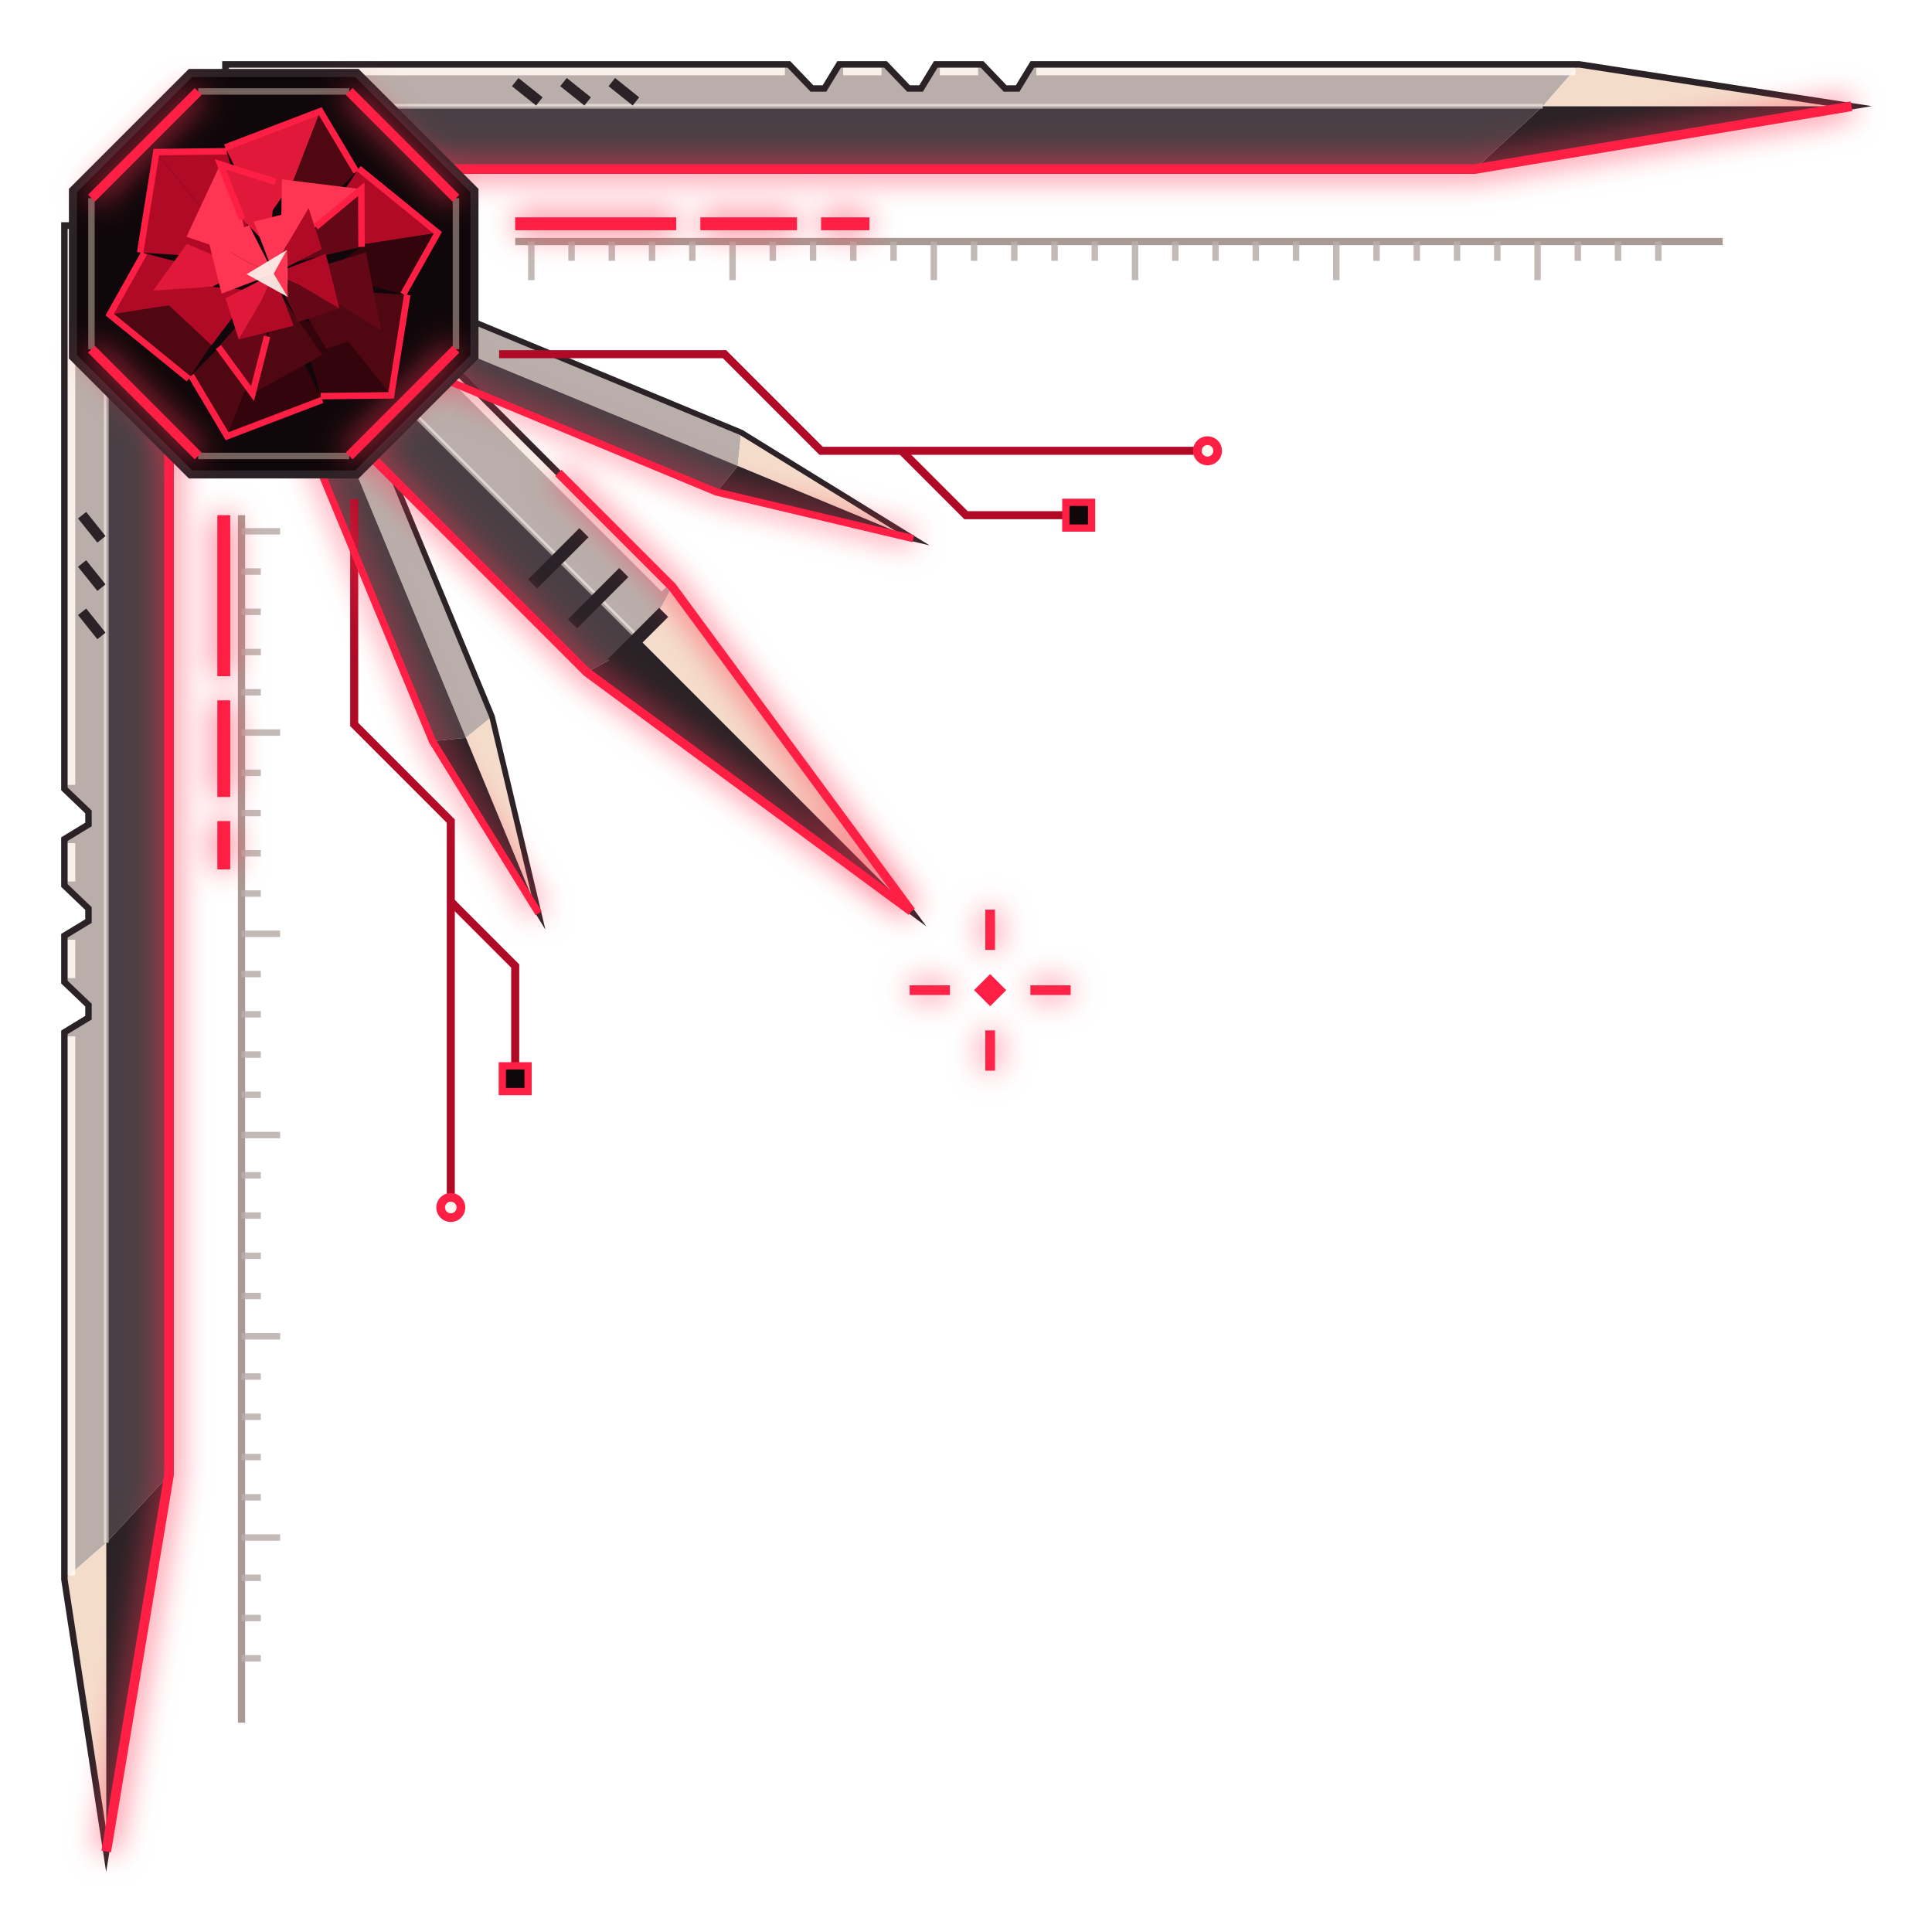
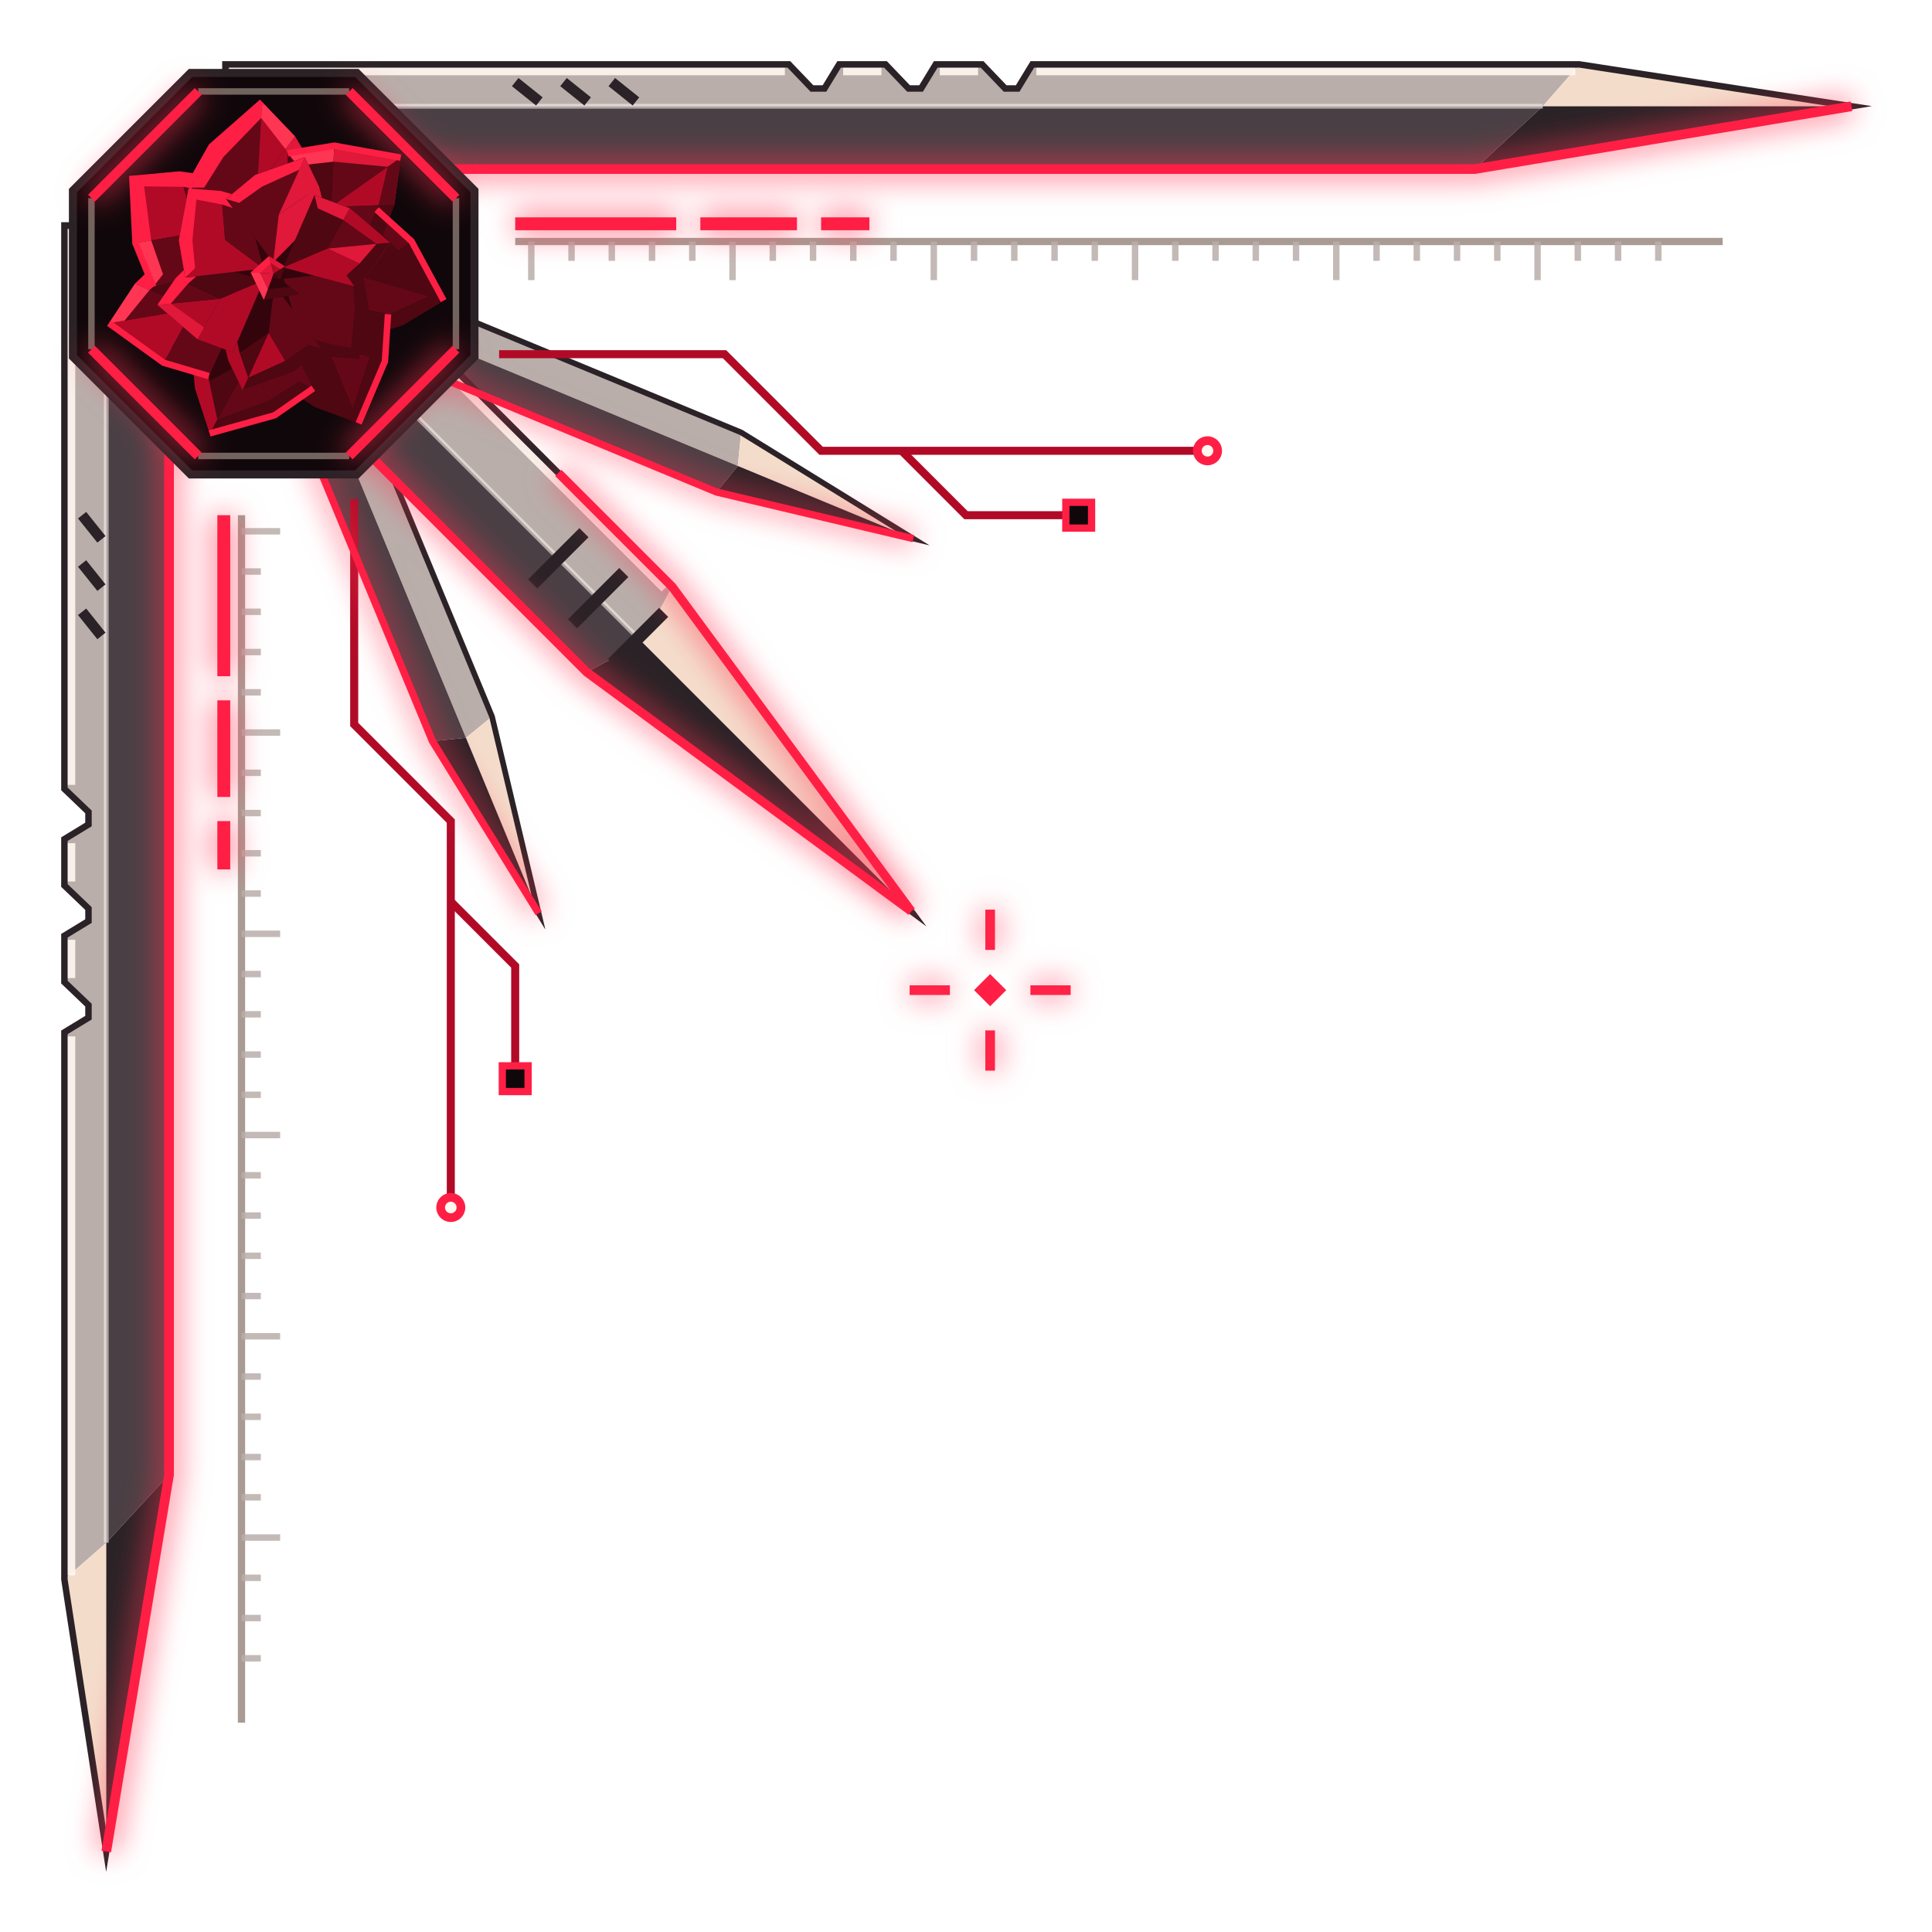
<svg xmlns="http://www.w3.org/2000/svg" viewBox="0 0 240 240" width="240" height="240">
  <defs>
    <filter id="ruinous-corner-a-glow" filterUnits="userSpaceOnUse" x="-12" y="-12" width="264" height="264" color-interpolation-filters="sRGB">
      <feGaussianBlur stdDeviation="1.8" />
    </filter>
  </defs>
  <g>
    <polygon points="35.53,30.3 92.07,53.72 91.65,57.88 34,34" fill="#b9aeaa" />
    <polygon points="34,34 91.65,57.88 89.01,61.12 32.47,37.7" fill="#4a3f44" />
    <polygon points="92.07,53.72 113.45,66.91 91.65,57.88" fill="#f4dccb" />
    <polygon points="91.65,57.88 113.45,66.91 89.01,61.12" fill="#2a2226" />
    <path d="M35.53 30.3L92.07 53.72L113.45 66.91L89.01 61.12L32.47 37.7Z" fill="none" stroke="#2a2226" stroke-width="0.7" stroke-linejoin="miter" stroke-miterlimit="12" />
    <polygon points="37.7,32.47 61.12,89.01 57.88,91.65 34,34" fill="#b9aeaa" />
    <polygon points="34,34 57.88,91.65 53.72,92.07 30.3,35.53" fill="#4a3f44" />
    <polygon points="61.12,89.01 66.91,113.45 57.88,91.65" fill="#f4dccb" />
    <polygon points="57.88,91.65 66.91,113.45 53.72,92.07" fill="#2a2226" />
    <path d="M37.7 32.47L61.12 89.01L66.91 113.45L53.72 92.07L30.3 35.53Z" fill="none" stroke="#2a2226" stroke-width="0.7" stroke-linejoin="miter" stroke-miterlimit="12" />
    <polygon points="39.3,28.7 83.5,72.89 79.79,79.79 34,34" fill="#b9aeaa" />
    <polygon points="34,34 79.79,79.79 72.89,83.5 28.7,39.3" fill="#4a3f44" />
    <polygon points="83.5,72.89 113.2,113.2 79.79,79.79" fill="#f4dccb" />
    <polygon points="79.79,79.79 113.2,113.2 72.89,83.5" fill="#2a2226" />
    <polyline points="39.09,29.62 82.58,73.1" fill="none" stroke="#fff7f0" stroke-width="1.1" opacity="0.9" />
    <polyline points="34,34 79.79,79.79" fill="none" stroke="#fff7f0" stroke-width="0.6" opacity="0.55" />
    <path d="M39.3 28.7L83.5 72.89L113.2 113.2L72.89 83.5L28.7 39.3Z" fill="none" stroke="#2a2226" stroke-width="0.8" stroke-linejoin="miter" stroke-miterlimit="12" />
    <polyline points="72.54,66.17 66.17,72.54" fill="none" stroke="#2a2226" stroke-width="1.6" />
    <polyline points="77.49,71.12 71.12,77.49" fill="none" stroke="#2a2226" stroke-width="1.6" />
    <polyline points="82.44,76.07 76.07,82.44" fill="none" stroke="#2a2226" stroke-width="1.6" />
    <polygon points="28,8 98,8 100.86,10.99 102.42,10.99 104.24,8 110,8 112.86,10.99 114.42,10.99 116.24,8 122,8 124.86,10.99 126.42,10.99 128.24,8 196.2,8 191.65,13.2 28,13.2" fill="#b9aeaa" />
    <polygon points="28,13.2 191.65,13.2 183.2,21 28,21" fill="#4a3f44" />
    <polygon points="196.2,8 230,13.2 191.65,13.2" fill="#f4dccb" />
    <polygon points="191.65,13.2 230,13.2 183.2,21" fill="#2a2226" />
    <polyline points="28.5,8.8 97.5,8.8" fill="none" stroke="#fff7f0" stroke-width="1.1" opacity="0.9" />
    <polyline points="104.74,8.8 109.5,8.8" fill="none" stroke="#fff7f0" stroke-width="1.1" opacity="0.9" />
    <polyline points="116.74,8.8 121.5,8.8" fill="none" stroke="#fff7f0" stroke-width="1.1" opacity="0.9" />
    <polyline points="128.74,8.8 195.7,8.8" fill="none" stroke="#fff7f0" stroke-width="1.1" opacity="0.9" />
    <polyline points="28,13.2 191.65,13.2" fill="none" stroke="#fff7f0" stroke-width="0.6" opacity="0.55" />
    <path d="M28 8L98 8L100.86 10.99L102.42 10.99L104.24 8L110 8L112.86 10.99L114.42 10.99L116.24 8L122 8L124.86 10.99L126.42 10.99L128.24 8L196.2 8L230 13.2L183.2 21L28 21Z" fill="none" stroke="#2a2226" stroke-width="0.8" stroke-linejoin="miter" stroke-miterlimit="12" />
    <g>
      <polyline points="64,10.2 67,12.6" fill="none" stroke="#2a2226" stroke-width="1.3" />
      <polyline points="70,10.2 73,12.6" fill="none" stroke="#2a2226" stroke-width="1.3" />
      <polyline points="76,10.2 79,12.6" fill="none" stroke="#2a2226" stroke-width="1.3" />
    </g>
    <polygon points="8,28 8,98 10.99,100.86 10.99,102.42 8,104.24 8,110 10.99,112.86 10.99,114.42 8,116.24 8,122 10.99,124.86 10.99,126.42 8,128.24 8,196.2 13.2,191.65 13.2,28" fill="#b9aeaa" />
    <polygon points="13.2,28 13.2,191.65 21,183.2 21,28" fill="#4a3f44" />
    <polygon points="8,196.2 13.2,230 13.2,191.65" fill="#f4dccb" />
    <polygon points="13.2,191.65 13.2,230 21,183.2" fill="#2a2226" />
    <polyline points="8.8,28.5 8.8,97.5" fill="none" stroke="#fff7f0" stroke-width="1.1" opacity="0.9" />
    <polyline points="8.8,104.74 8.8,109.5" fill="none" stroke="#fff7f0" stroke-width="1.1" opacity="0.9" />
    <polyline points="8.8,116.74 8.8,121.5" fill="none" stroke="#fff7f0" stroke-width="1.1" opacity="0.9" />
    <polyline points="8.8,128.74 8.8,195.7" fill="none" stroke="#fff7f0" stroke-width="1.1" opacity="0.9" />
    <polyline points="13.2,28 13.2,191.65" fill="none" stroke="#fff7f0" stroke-width="0.6" opacity="0.55" />
    <path d="M8 28L8 98L10.99 100.86L10.99 102.42L8 104.24L8 110L10.99 112.86L10.99 114.42L8 116.24L8 122L10.99 124.86L10.99 126.42L8 128.24L8 196.2L13.2 230L21 183.2L21 28Z" fill="none" stroke="#2a2226" stroke-width="0.8" stroke-linejoin="miter" stroke-miterlimit="12" />
    <g>
      <polyline points="10.2,64 12.6,67" fill="none" stroke="#2a2226" stroke-width="1.3" />
      <polyline points="10.2,70 12.6,73" fill="none" stroke="#2a2226" stroke-width="1.3" />
      <polyline points="10.2,76 12.6,79" fill="none" stroke="#2a2226" stroke-width="1.3" />
    </g>
    <polyline points="64,30 214,30" fill="none" stroke="#9a8a80" stroke-width="0.9" opacity="0.85" />
    <path d="M66 30L66 34.8M71 30L71 32.4M76 30L76 32.4M81 30L81 32.4M86 30L86 32.4M91 30L91 34.8M96 30L96 32.4M101 30L101 32.4M106 30L106 32.4M111 30L111 32.4M116 30L116 34.8M121 30L121 32.4M126 30L126 32.4M131 30L131 32.4M136 30L136 32.4M141 30L141 34.8M146 30L146 32.4M151 30L151 32.4M156 30L156 32.4M161 30L161 32.4M166 30L166 34.8M171 30L171 32.4M176 30L176 32.4M181 30L181 32.4M186 30L186 32.4M191 30L191 34.8M196 30L196 32.4M201 30L201 32.4M206 30L206 32.4" stroke="#b9aeaa" stroke-width="0.8" opacity="0.85" />
    <polyline points="30,64 30,214" fill="none" stroke="#9a8a80" stroke-width="0.9" opacity="0.85" />
    <path d="M30 66L34.8 66M30 71L32.4 71M30 76L32.4 76M30 81L32.4 81M30 86L32.4 86M30 91L34.8 91M30 96L32.4 96M30 101L32.4 101M30 106L32.4 106M30 111L32.4 111M30 116L34.8 116M30 121L32.4 121M30 126L32.4 126M30 131L32.4 131M30 136L32.4 136M30 141L34.8 141M30 146L32.4 146M30 151L32.4 151M30 156L32.4 156M30 161L32.4 161M30 166L34.8 166M30 171L32.4 171M30 176L32.4 176M30 181L32.4 181M30 186L32.4 186M30 191L34.8 191M30 196L32.4 196M30 201L32.4 201M30 206L32.4 206" stroke="#b9aeaa" stroke-width="0.8" opacity="0.85" />
    <polyline points="62,44 90,44 102,56 150,56" fill="none" stroke="#b10a27" stroke-width="1" stroke-linejoin="miter" />
    <circle cx="150" cy="56" r="1.8" fill="#ff1f45" />
    <circle cx="150" cy="56" r="0.72" fill="#fff7f0" />
    <polyline points="112,56 120,64 134,64" fill="none" stroke="#b10a27" stroke-width="1" stroke-linejoin="miter" />
    <rect x="132.4" y="62.4" width="3.2" height="3.2" fill="#10070a" stroke="#ff1f45" stroke-width="0.9" />
    <polyline points="44,62 44,90 56,102 56,150" fill="none" stroke="#b10a27" stroke-width="1" stroke-linejoin="miter" />
    <circle cx="56" cy="150" r="1.8" fill="#ff1f45" />
    <circle cx="56" cy="150" r="0.72" fill="#fff7f0" />
    <polyline points="56,112 64,120 64,134" fill="none" stroke="#b10a27" stroke-width="1" stroke-linejoin="miter" />
    <rect x="62.4" y="132.4" width="3.2" height="3.2" fill="#10070a" stroke="#ff1f45" stroke-width="0.9" />
  </g>
  <g filter="url(#ruinous-corner-a-glow)" opacity="0.6">
    <polyline points="32.47,37.7 89.01,61.12 113.45,66.91" fill="none" stroke="#ff3653" stroke-width="1.98" stroke-linejoin="miter" stroke-miterlimit="10" />
    <polyline points="30.3,35.53 53.72,92.07 66.91,113.45" fill="none" stroke="#ff3653" stroke-width="1.98" stroke-linejoin="miter" stroke-miterlimit="10" />
    <polyline points="28.7,39.3 72.89,83.5 113.2,113.2" fill="none" stroke="#ff3653" stroke-width="2.42" stroke-linejoin="miter" stroke-miterlimit="10" />
    <polyline points="69.36,58.75 83.5,72.89 113.2,113.2" fill="none" stroke="#ff3653" stroke-width="2.4" stroke-linejoin="miter" stroke-miterlimit="10" />
    <polyline points="28,21 183.2,21 230,13.2" fill="none" stroke="#ff3653" stroke-width="2.64" stroke-linejoin="miter" stroke-miterlimit="10" />
    <polyline points="21,28 21,183.2 13.2,230" fill="none" stroke="#ff3653" stroke-width="2.64" stroke-linejoin="miter" stroke-miterlimit="10" />
    <polyline points="64,27.8 84,27.8" fill="none" stroke="#ff3653" stroke-width="3" stroke-linejoin="miter" stroke-miterlimit="10" />
    <polyline points="87,27.8 99,27.8" fill="none" stroke="#ff3653" stroke-width="3" stroke-linejoin="miter" stroke-miterlimit="10" />
    <polyline points="102,27.8 108,27.8" fill="none" stroke="#ff3653" stroke-width="3" stroke-linejoin="miter" stroke-miterlimit="10" />
    <polyline points="27.8,64 27.8,84" fill="none" stroke="#ff3653" stroke-width="3" stroke-linejoin="miter" stroke-miterlimit="10" />
    <polyline points="27.8,87 27.8,99" fill="none" stroke="#ff3653" stroke-width="3" stroke-linejoin="miter" stroke-miterlimit="10" />
    <polyline points="27.8,102 27.8,108" fill="none" stroke="#ff3653" stroke-width="3" stroke-linejoin="miter" stroke-miterlimit="10" />
  </g>
  <g>
    <polyline points="32.47,37.7 89.01,61.12 113.45,66.91" fill="none" stroke="#ff1f45" stroke-width="0.9" stroke-linejoin="miter" stroke-miterlimit="10" />
    <polyline points="30.3,35.53 53.72,92.07 66.91,113.45" fill="none" stroke="#ff1f45" stroke-width="0.9" stroke-linejoin="miter" stroke-miterlimit="10" />
    <polyline points="28.7,39.3 72.89,83.5 113.2,113.2" fill="none" stroke="#ff1f45" stroke-width="1.1" stroke-linejoin="miter" stroke-miterlimit="10" />
    <polyline points="69.36,58.75 83.5,72.89 113.2,113.2" fill="none" stroke="#ff1f45" stroke-width="1.1" stroke-linejoin="miter" stroke-miterlimit="10" />
    <polyline points="28,21 183.2,21 230,13.2" fill="none" stroke="#ff1f45" stroke-width="1.2" stroke-linejoin="miter" stroke-miterlimit="10" />
    <polyline points="21,28 21,183.2 13.2,230" fill="none" stroke="#ff1f45" stroke-width="1.2" stroke-linejoin="miter" stroke-miterlimit="10" />
    <polyline points="64,27.8 84,27.8" fill="none" stroke="#ff1f45" stroke-width="1.6" stroke-linejoin="miter" stroke-miterlimit="10" />
    <polyline points="87,27.8 99,27.8" fill="none" stroke="#ff1f45" stroke-width="1.6" stroke-linejoin="miter" stroke-miterlimit="10" />
    <polyline points="102,27.8 108,27.8" fill="none" stroke="#ff1f45" stroke-width="1.6" stroke-linejoin="miter" stroke-miterlimit="10" />
    <polyline points="27.8,64 27.8,84" fill="none" stroke="#ff1f45" stroke-width="1.6" stroke-linejoin="miter" stroke-miterlimit="10" />
    <polyline points="27.8,87 27.8,99" fill="none" stroke="#ff1f45" stroke-width="1.6" stroke-linejoin="miter" stroke-miterlimit="10" />
    <polyline points="27.8,102 27.8,108" fill="none" stroke="#ff1f45" stroke-width="1.6" stroke-linejoin="miter" stroke-miterlimit="10" />
  </g>
  <g>
    <polygon points="58.94,44.33 44.33,58.94 23.67,58.94 9.06,44.33 9.06,23.67 23.67,9.06 44.33,9.06 58.94,23.67" fill="#10070a" stroke="#2a2226" stroke-width="1" />
    <polyline points="43.38,56.64 24.62,56.64" fill="none" stroke="#9a8a80" stroke-width="0.8" opacity="0.7" />
    <polyline points="11.36,43.38 11.36,24.62" fill="none" stroke="#9a8a80" stroke-width="0.8" opacity="0.7" />
    <polyline points="24.62,11.36 43.38,11.36" fill="none" stroke="#9a8a80" stroke-width="0.8" opacity="0.7" />
    <polyline points="56.64,24.62 56.64,43.38" fill="none" stroke="#9a8a80" stroke-width="0.8" opacity="0.7" />
  </g>
  <g filter="url(#ruinous-corner-a-glow)" opacity="0.6">
    <polyline points="56.64,43.38 43.38,56.64" fill="none" stroke="#ff3653" stroke-width="2.6" stroke-linejoin="miter" stroke-miterlimit="10" />
    <polyline points="24.62,56.64 11.36,43.38" fill="none" stroke="#ff3653" stroke-width="2.6" stroke-linejoin="miter" stroke-miterlimit="10" />
    <polyline points="11.36,24.62 24.62,11.36" fill="none" stroke="#ff3653" stroke-width="2.6" stroke-linejoin="miter" stroke-miterlimit="10" />
    <polyline points="43.38,11.36 56.64,24.62" fill="none" stroke="#ff3653" stroke-width="2.6" stroke-linejoin="miter" stroke-miterlimit="10" />
  </g>
  <g>
    <polyline points="56.64,43.38 43.38,56.64" fill="none" stroke="#ff1f45" stroke-width="1.2" stroke-linejoin="miter" stroke-miterlimit="10" />
    <polyline points="24.62,56.64 11.36,43.38" fill="none" stroke="#ff1f45" stroke-width="1.2" stroke-linejoin="miter" stroke-miterlimit="10" />
    <polyline points="11.36,24.62 24.62,11.36" fill="none" stroke="#ff1f45" stroke-width="1.2" stroke-linejoin="miter" stroke-miterlimit="10" />
    <polyline points="43.38,11.36 56.64,24.62" fill="none" stroke="#ff1f45" stroke-width="1.2" stroke-linejoin="miter" stroke-miterlimit="10" />
  </g>
-   <polygon points="32.69,27.84 27.98,18.32 39.79,13.81 36.47,22.37" fill="#e0183a" />
-   <polygon points="37.15,28.54 36.47,22.37 39.79,13.81 44.26,21.34" fill="#4f0712" />
-   <polygon points="38.68,29.78 44.57,20.94 54.38,28.92 45.3,30.33" fill="#b10a27" />
-   <polygon points="40.3,34 45.3,30.33 54.38,28.92 50.1,36.55" fill="#34040c" />
-   <polygon points="39.99,35.95 50.59,36.63 48.59,49.11 42.83,41.95" fill="#4f0712" />
-   <polygon points="37.15,39.46 42.83,41.95 48.59,49.11 39.84,49.21" fill="#34040c" />
-   <polygon points="35.31,40.16 40.02,49.68 28.21,54.19 31.53,45.63" fill="#34040c" />
-   <polygon points="30.85,39.46 31.53,45.63 28.21,54.19 23.74,46.66" fill="#4f0712" />
-   <polygon points="29.32,38.22 23.43,47.06 13.62,39.08 22.7,37.67" fill="#4f0712" />
-   <polygon points="27.7,34 22.7,37.67 13.62,39.08 17.9,31.45" fill="#b10a27" />
-   <polygon points="28.01,32.05 17.41,31.37 19.41,18.89 25.17,26.05" fill="#b10a27" />
-   <polygon points="30.85,28.54 25.17,26.05 19.41,18.89 28.16,18.79" fill="#b10a27" />
-   <polygon points="34.88,30.76 35.02,22.28 44.88,23.5 39.24,28.18" fill="#ff3653" />
-   <polygon points="36.99,32.46 39.24,28.18 44.88,23.5 44.91,30.66" fill="#640817" />
-   <polygon points="37.36,33.84 45.46,31.35 47.35,41.1 41.15,37.18" fill="#640817" />
-   <polygon points="36.38,36.37 41.15,37.18 47.35,41.1 40.54,43.34" fill="#4f0712" />
-   <polygon points="35.19,37.14 40.06,44.08 31.37,48.89 33.18,41.79" fill="#4f0712" />
-   <polygon points="32.49,37 33.18,41.79 31.37,48.89 27.13,43.11" fill="#640817" />
-   <polygon points="31.38,36.11 26.28,42.88 19.03,36.1 26.34,35.63" fill="#b10a27" />
-   <polygon points="30.68,33.49 26.34,35.63 19.03,36.1 23.21,30.29" fill="#e0183a" />
-   <polygon points="31.19,32.16 23.17,29.41 27.37,20.41 30.09,27.22" fill="#ff3653" />
-   <polygon points="33.46,30.68 30.09,27.22 27.37,20.41 34.2,22.59" fill="#e0183a" />
-   <polygon points="34,34 31.52,27.53 38.34,25.84 35.43,30.79" fill="#ff3653" />
-   <polygon points="34,34 35.43,30.79 38.34,25.84 39.99,30.95" fill="#b10a27" />
-   <polygon points="34,34 40.47,31.52 42.16,38.34 37.21,35.43" fill="#b10a27" />
-   <polygon points="34,34 37.21,35.43 42.16,38.34 37.05,39.99" fill="#640817" />
-   <polygon points="34,34 36.48,40.47 29.66,42.16 32.57,37.21" fill="#b10a27" />
-   <polygon points="34,34 32.57,37.21 29.66,42.16 28.01,37.05" fill="#e0183a" />
-   <polygon points="34,34 27.53,36.48 25.84,29.66 30.79,32.57" fill="#ff3653" />
-   <polygon points="34,34 30.79,32.57 25.84,29.66 30.95,28.01" fill="#ff3653" />
-   <polygon points="35.63,31.06 35.73,36.88 30.64,34.06" fill="#fff7f0" opacity="0.9" />
-   <polygon points="34,34 35.63,31.06 35.73,36.88" fill="#ff3653" />
-   <g>
-     <polyline points="27.98,18.32 39.79,13.81 44.26,21.34" fill="none" stroke="#ff1f45" stroke-width="0.8" stroke-linejoin="miter" stroke-miterlimit="12" />
-     <polyline points="44.57,20.94 54.38,28.92 50.1,36.55" fill="none" stroke="#ff1f45" stroke-width="0.8" stroke-linejoin="miter" stroke-miterlimit="12" />
-     <polyline points="50.59,36.63 48.59,49.11 39.84,49.21" fill="none" stroke="#ff1f45" stroke-width="0.8" stroke-linejoin="miter" stroke-miterlimit="12" />
-     <polyline points="40.02,49.68 28.21,54.19 23.74,46.66" fill="none" stroke="#ff1f45" stroke-width="0.8" stroke-linejoin="miter" stroke-miterlimit="12" />
-     <polyline points="23.43,47.06 13.62,39.08 17.9,31.45" fill="none" stroke="#ff1f45" stroke-width="0.8" stroke-linejoin="miter" stroke-miterlimit="12" />
-     <polyline points="17.41,31.37 19.41,18.89 28.16,18.79" fill="none" stroke="#ff1f45" stroke-width="0.8" stroke-linejoin="miter" stroke-miterlimit="12" />
-     <polyline points="39.24,28.18 44.88,23.5 44.91,30.66" fill="none" stroke="#ff1f45" stroke-width="0.8" stroke-linejoin="miter" stroke-miterlimit="12" />
-     <polyline points="33.18,41.79 31.37,48.89 27.13,43.11" fill="none" stroke="#ff1f45" stroke-width="0.8" stroke-linejoin="miter" stroke-miterlimit="12" />
-     <polyline points="30.09,27.22 27.37,20.41 34.2,22.59" fill="none" stroke="#ff1f45" stroke-width="0.8" stroke-linejoin="miter" stroke-miterlimit="12" />
-   </g>
+   <path fill="#34040c" d="M45.1 33.42L44.48 37.71L42.26 41.44L38.79 44.03L34.58 45.1L30.29 44.48L26.56 42.26L23.97 38.79L22.9 34.58L23.52 30.29L25.74 26.56L29.21 23.97L33.42 22.9L37.71 23.52L41.44 25.74L44.03 29.21ZM37.32 33.83L46.78 26.04L51.12 29.97L55.11 37.34L50.06 40.37L45.96 41.69Z" />
+   <path fill="#4f0712" d="M44.92 34.39L51.12 29.97L55.11 37.34Z" />
+   <path fill="#640817" d="M44.92 34.39L55.11 37.34L50.06 40.37Z" />
+   <path fill="#4f0712" d="M37.32 33.83L46.78 26.04L51.12 29.97L44.92 34.39Z" />
+   <path fill="#640817" d="M37.32 33.83L44.92 34.39L50.06 40.37L45.96 41.69ZM46.78 26.04L51.12 29.97L49.51 31.12L46.35 27.97Z" />
+   <path fill="#4f0712" d="M51.12 29.97L55.11 37.34L53.21 36.79L49.51 31.12ZM55.11 37.34L50.06 40.37L48.77 38.87L53.21 36.79ZM50.06 40.37L45.96 41.69L45.68 39.73L48.77 38.87Z" />
+   <path fill="#34040c" d="M36.21 36.49L48.2 39.03L47.82 44.88L44.55 52.59L39.03 50.53L35.45 48.15Z" />
+   <path fill="#640817" d="M40.5 42.78L47.82 44.88L44.55 52.59Z" />
+   <path fill="#4f0712" d="M40.5 42.78L44.55 52.59L39.03 50.53ZM36.21 36.49L48.2 39.03L47.82 44.88L40.5 42.78ZM36.21 36.49L40.5 42.78L39.03 50.53L35.45 48.15ZM48.2 39.03L47.82 44.88L45.92 44.33L46.42 39.9ZM47.82 44.88L44.55 52.59L43.79 50.76L45.92 44.33ZM44.55 52.59L39.03 50.53L39.4 48.58L43.79 50.76ZM39.03 50.53L35.45 48.15L36.8 46.71L39.4 48.58Z" />
+   <path fill="#34040c" d="M33.43 37.28L38.92 48.24L34.11 51.59L26.04 53.84L24.22 48.24L23.84 43.95Z" />
+   <path fill="#640817" d="M31.19 44.56L34.11 51.59L26.04 53.84Z" />
+   <path fill="#4f0712" d="M31.19 44.56L26.04 53.84L24.22 48.24Z" />
+   <path fill="#640817" d="M33.43 37.28L38.92 48.24L34.11 51.59L31.19 44.56Z" />
+   <path fill="#34040c" d="M33.43 37.28L31.19 44.56L24.22 48.24L23.84 43.95Z" />
+   <path fill="#4f0712" d="M38.92 48.24L34.11 51.59L33.35 49.76L37.13 47.38ZM34.11 51.59L26.04 53.84L27 52.11L33.35 49.76Z" />
+   <path fill="#b10a27" d="M26.04 53.84L24.22 48.24L25.97 47.32L27 52.11ZM24.22 48.24L23.84 43.95L25.81 44.11L25.97 47.32Z" />
+   <path fill="#34040c" d="M31.08 35.6L25.94 46.72L20.32 45.06L13.53 40.15L16.77 35.23L19.88 32.26Z" />
+   <path fill="#b10a27" d="M23.99 38.38L20.32 45.06L13.53 40.15Z" />
+   <path fill="#640817" d="M23.99 38.38L13.53 40.15L16.77 35.23ZM31.08 35.6L25.94 46.72L20.32 45.06L23.99 38.38Z" />
+   <path fill="#4f0712" d="M31.08 35.6L23.99 38.38L16.77 35.23L19.88 32.26Z" />
+   <path fill="#640817" d="M25.94 46.72L20.32 45.06L21.27 43.32L25.49 44.79Z" />
+   <path fill="#b10a27" d="M20.32 45.06L13.53 40.15L15.48 39.82L21.27 43.32Z" />
+   <path fill="#ff3653" d="M13.53 40.15L16.77 35.23L18.58 36.02L15.48 39.82Z" />
+   <path fill="#ff1f45" d="M16.77 35.23L19.88 32.26L20.99 33.91L18.58 36.02Z" />
+   <path fill="#34040c" d="M30.93 32.72L19.03 35.63L16.83 30.2L16.43 21.83L22.29 21.29L26.56 21.88Z" />
+   <path fill="#b10a27" d="M24.33 28.91L16.83 30.2L16.43 21.83ZM24.33 28.91L16.43 21.83L22.29 21.29Z" />
+   <path fill="#640817" d="M30.93 32.72L19.03 35.63L16.83 30.2L24.33 28.91ZM30.93 32.72L24.33 28.91L22.29 21.29L26.56 21.88Z" />
+   <path fill="#ff3653" d="M19.03 35.63L16.83 30.2L18.78 29.86L20.25 34.07Z" />
+   <path fill="#ff1f45" d="M16.83 30.2L16.43 21.83L17.9 23.15L18.78 29.86ZM16.43 21.83L22.29 21.29L22.81 23.21L17.9 23.15ZM22.29 21.29L26.56 21.88L25.96 23.77L22.81 23.21Z" />
+   <path fill="#34040c" d="M33.09 30.8L23.39 23.31L26.27 18.2L32.56 12.67L36.64 16.93L38.84 20.62Z" />
+   <path fill="#640817" d="M31.95 23.27L26.27 18.2L32.56 12.67Z" />
+   <path fill="#b10a27" d="M31.95 23.27L32.56 12.67L36.64 16.93Z" />
+   <path fill="#640817" d="M33.09 30.8L23.39 23.31L26.27 18.2L31.95 23.27Z" />
+   <path fill="#b10a27" d="M33.09 30.8L31.95 23.27L36.64 16.93L38.84 20.62Z" />
+   <path fill="#ff1f45" d="M23.39 23.31L26.27 18.2L27.74 19.52L25.37 23.3ZM26.27 18.2L32.56 12.67L32.45 14.65L27.74 19.52Z" />
+   <path fill="#ff3653" d="M32.56 12.67L36.64 16.93L35.46 18.52L32.45 14.65Z" />
+   <path fill="#e0183a" d="M36.64 16.93L38.84 20.62L36.99 21.33L35.46 18.52Z" />
+   <path fill="#34040c" d="M35.93 31.3L35.75 19.04L41.53 18.1L49.78 19.58L48.99 25.42L47.47 29.44Z" />
+   <path fill="#640817" d="M41.11 25.71L41.53 18.1L49.78 19.58Z" />
+   <path fill="#b10a27" d="M41.11 25.71L49.78 19.58L48.99 25.42Z" />
+   <path fill="#4f0712" d="M35.93 31.3L35.75 19.04L41.53 18.1L41.11 25.71Z" />
+   <path fill="#640817" d="M35.93 31.3L41.11 25.71L48.99 25.42L47.47 29.44Z" />
+   <path fill="#ff3653" d="M35.75 19.04L41.53 18.1L41.42 20.08L36.99 20.58Z" />
+   <path fill="#e0183a" d="M41.53 18.1L49.78 19.58L48.16 20.72L41.42 20.08Z" />
+   <path fill="#640817" d="M49.78 19.58L48.99 25.42L47.02 25.49L48.16 20.72Z" />
+   <path fill="#4f0712" d="M48.99 25.42L47.47 29.44L45.76 28.44L47.02 25.49Z" />
+   <g fill="none" stroke-linejoin="miter">
+     <path stroke="#ff1f45" stroke-width="0.8" d="M46.78 26.04L51.12 29.97L55.11 37.34M48.2 39.03L47.82 44.88L44.55 52.59M38.92 48.24L34.11 51.59L26.04 53.84M25.94 46.72L20.32 45.06L13.53 40.15M19.03 35.63L16.83 30.2L16.43 21.83M23.39 23.31L26.27 18.2L32.56 12.67M35.75 19.04L41.53 18.1L49.78 19.58" />
+   </g>
+   <path fill="#34040c" d="M40.86 37.49L39 39.85L36.38 41.32L33.4 41.67L30.51 40.86L28.15 39L26.68 36.38L26.33 33.4L27.14 30.51L29 28.15L31.62 26.68L34.6 26.33L37.49 27.14L39.85 29L41.32 31.62L41.67 34.6ZM35.27 34.65L44.99 33.52L45.78 38.14L44.58 44.58L40.53 44.27L37.65 43.45Z" />
+   <path fill="#640817" d="M40.04 38.21L45.78 38.14L44.58 44.58ZM40.04 38.21L44.58 44.58L40.53 44.27ZM35.27 34.65L44.99 33.52L45.78 38.14L40.04 38.21ZM35.27 34.65L40.04 38.21L40.53 44.27L37.65 43.45Z" />
+   <path fill="#4f0712" d="M44.99 33.52L45.78 38.14L44.1 38.16L43.77 34.68ZM45.78 38.14L44.58 44.58L43.6 43.21L44.1 38.16ZM44.58 44.58L40.53 44.27L40.39 42.59L43.6 43.21ZM40.53 44.27L37.65 43.45L38.34 41.92L40.39 42.59Z" />
+   <path fill="#34040c" d="M34.07 35.42L39.91 43.28L36.31 46.27L30.13 48.45L28.37 44.79L27.64 41.88Z" />
+   <path fill="#b10a27" d="M33.37 41.34L36.31 46.27L30.13 48.45Z" />
+   <path fill="#4f0712" d="M33.37 41.34L30.13 48.45L28.37 44.79Z" />
+   <path fill="#640817" d="M34.07 35.42L39.91 43.28L36.31 46.27L33.37 41.34Z" />
+   <path fill="#34040c" d="M34.07 35.42L33.37 41.34L28.37 44.79L27.64 41.88Z" />
+   <path fill="#4f0712" d="M39.91 43.28L36.31 46.27L35.45 44.82L38.29 42.8ZM36.31 46.27L30.13 48.45L30.83 46.92L35.45 44.82Z" />
+   <path fill="#b10a27" d="M30.13 48.45L28.37 44.79L29.76 43.83L30.83 46.92ZM28.37 44.79L27.64 41.88L29.31 41.72L29.76 43.83Z" />
+   <path fill="#34040c" d="M32.8 34.78L28.92 43.75L24.53 42.13L19.55 37.87L21.84 34.52L23.99 32.43Z" />
+   <path fill="#b10a27" d="M27.33 37.12L24.53 42.13L19.55 37.87Z" />
+   <path fill="#640817" d="M27.33 37.12L19.55 37.87L21.84 34.52Z" />
+   <path fill="#b10a27" d="M32.8 34.78L28.92 43.75L24.53 42.13L27.33 37.12Z" />
+   <path fill="#4f0712" d="M32.8 34.78L27.33 37.12L21.84 34.52L23.99 32.43Z" />
+   <path fill="#b10a27" d="M28.92 43.75L24.53 42.13L25.35 40.67L28.53 42.12Z" />
+   <path fill="#e0183a" d="M24.53 42.13L19.55 37.87L21.22 37.71L25.35 40.67Z" />
+   <path fill="#ff1f45" d="M19.55 37.87L21.84 34.52L23.36 35.24L21.22 37.71ZM21.84 34.52L23.99 32.43L24.97 33.8L23.36 35.24Z" />
+   <path fill="#34040c" d="M32.73 33.35L23.01 34.48L22.22 29.86L23.42 23.42L27.47 23.73L30.35 24.55Z" />
+   <path fill="#b10a27" d="M27.96 29.79L22.22 29.86L23.42 23.42ZM27.96 29.79L23.42 23.42L27.47 23.73ZM32.73 33.35L23.01 34.48L22.22 29.86L27.96 29.79Z" />
+   <path fill="#640817" d="M32.73 33.35L27.96 29.79L27.47 23.73L30.35 24.55Z" />
+   <path fill="#ff1f45" d="M23.01 34.48L22.22 29.86L23.9 29.84L24.23 33.32ZM22.22 29.86L23.42 23.42L24.4 24.79L23.9 29.84ZM23.42 23.42L27.47 23.73L27.61 25.41L24.4 24.79ZM27.47 23.73L30.35 24.55L29.66 26.08L27.61 25.41Z" />
+   <path fill="#34040c" d="M33.93 32.58L28.09 24.72L31.69 21.73L37.87 19.55L39.63 23.21L40.36 26.12Z" />
+   <path fill="#640817" d="M34.63 26.66L31.69 21.73L37.87 19.55Z" />
+   <path fill="#e0183a" d="M34.63 26.66L37.87 19.55L39.63 23.21Z" />
+   <path fill="#640817" d="M33.93 32.58L28.09 24.72L31.69 21.73L34.63 26.66Z" />
+   <path fill="#e0183a" d="M33.93 32.58L34.63 26.66L39.63 23.21L40.36 26.12Z" />
+   <path fill="#ff1f45" d="M28.09 24.72L31.69 21.73L32.55 23.18L29.71 25.2ZM31.69 21.73L37.87 19.55L37.17 21.08L32.55 23.18Z" />
+   <path fill="#e0183a" d="M37.87 19.55L39.63 23.21L38.24 24.17L37.17 21.08ZM39.63 23.21L40.36 26.12L38.69 26.28L38.24 24.17Z" />
+   <path fill="#34040c" d="M35.2 33.22L39.08 24.25L43.47 25.87L48.45 30.13L46.16 33.48L44.01 35.57Z" />
+   <path fill="#640817" d="M40.67 30.88L43.47 25.87L48.45 30.13Z" />
+   <path fill="#e0183a" d="M40.67 30.88L48.45 30.13L46.16 33.48Z" />
+   <path fill="#4f0712" d="M35.2 33.22L39.08 24.25L43.47 25.87L40.67 30.88Z" />
+   <path fill="#b10a27" d="M35.2 33.22L40.67 30.88L46.16 33.48L44.01 35.57Z" />
+   <path fill="#e0183a" d="M39.08 24.25L43.47 25.87L42.65 27.33L39.47 25.88Z" />
+   <path fill="#b10a27" d="M43.47 25.87L48.45 30.13L46.78 30.29L42.65 27.33Z" />
+   <path fill="#4f0712" d="M48.45 30.13L46.16 33.48L44.64 32.76L46.78 30.29ZM46.16 33.48L44.01 35.57L43.03 34.2L44.64 32.76Z" />
+   <path fill="#34040c" d="M37.14 36.54L32.77 37.22L31.15 33.85L33.42 31.82L35.39 33.09L34.83 34.67L33.83 34.44ZM37.14 36.54L32.77 37.22L34 34Z" />
+   <path fill="#4f0712" d="M37.14 36.54L32.77 37.22L33.26 35.93L36.02 35.63Z" />
+   <path fill="#e0183a" d="M32.77 37.22L31.15 33.85L34 34Z" />
+   <path fill="#ff3653" d="M32.77 37.22L31.15 33.85L32.29 33.91L33.26 35.93Z" />
+   <path fill="#e0183a" d="M31.15 33.85L33.42 31.82L34 34Z" />
+   <path fill="#ff1f45" d="M31.15 33.85L33.42 31.82L33.65 32.69L32.29 33.91Z" />
+   <path fill="#b10a27" d="M33.42 31.82L35.39 33.09L34 34Z" />
+   <path fill="#e0183a" d="M33.42 31.82L35.39 33.09L34.84 33.46L33.65 32.69Z" />
+   <path fill="#4f0712" d="M35.39 33.09L34.83 34.67L34 34ZM35.39 33.09L34.83 34.67L34.5 34.4L34.84 33.46Z" />
+   <path fill="#34040c" d="M34.83 34.67L33.83 34.44L34 34Z" />
+   <path fill="#4f0712" d="M34.83 34.67L33.83 34.44L33.9 34.27L34.5 34.4Z" />
+   <g />
  <path d="M128 123L133 123M123 128L123 133M118 123L113 123M123 118L123 113" stroke="#ff1f45" stroke-width="1.2" />
  <polygon points="123,121 125,123 123,125 121,123" fill="#ff1f45" />
  <g filter="url(#ruinous-corner-a-glow)" opacity="0.5">
    <path d="M128 123L133 123M123 128L123 133M118 123L113 123M123 118L123 113" stroke="#ff3653" stroke-width="2.6" />
  </g>
</svg>
